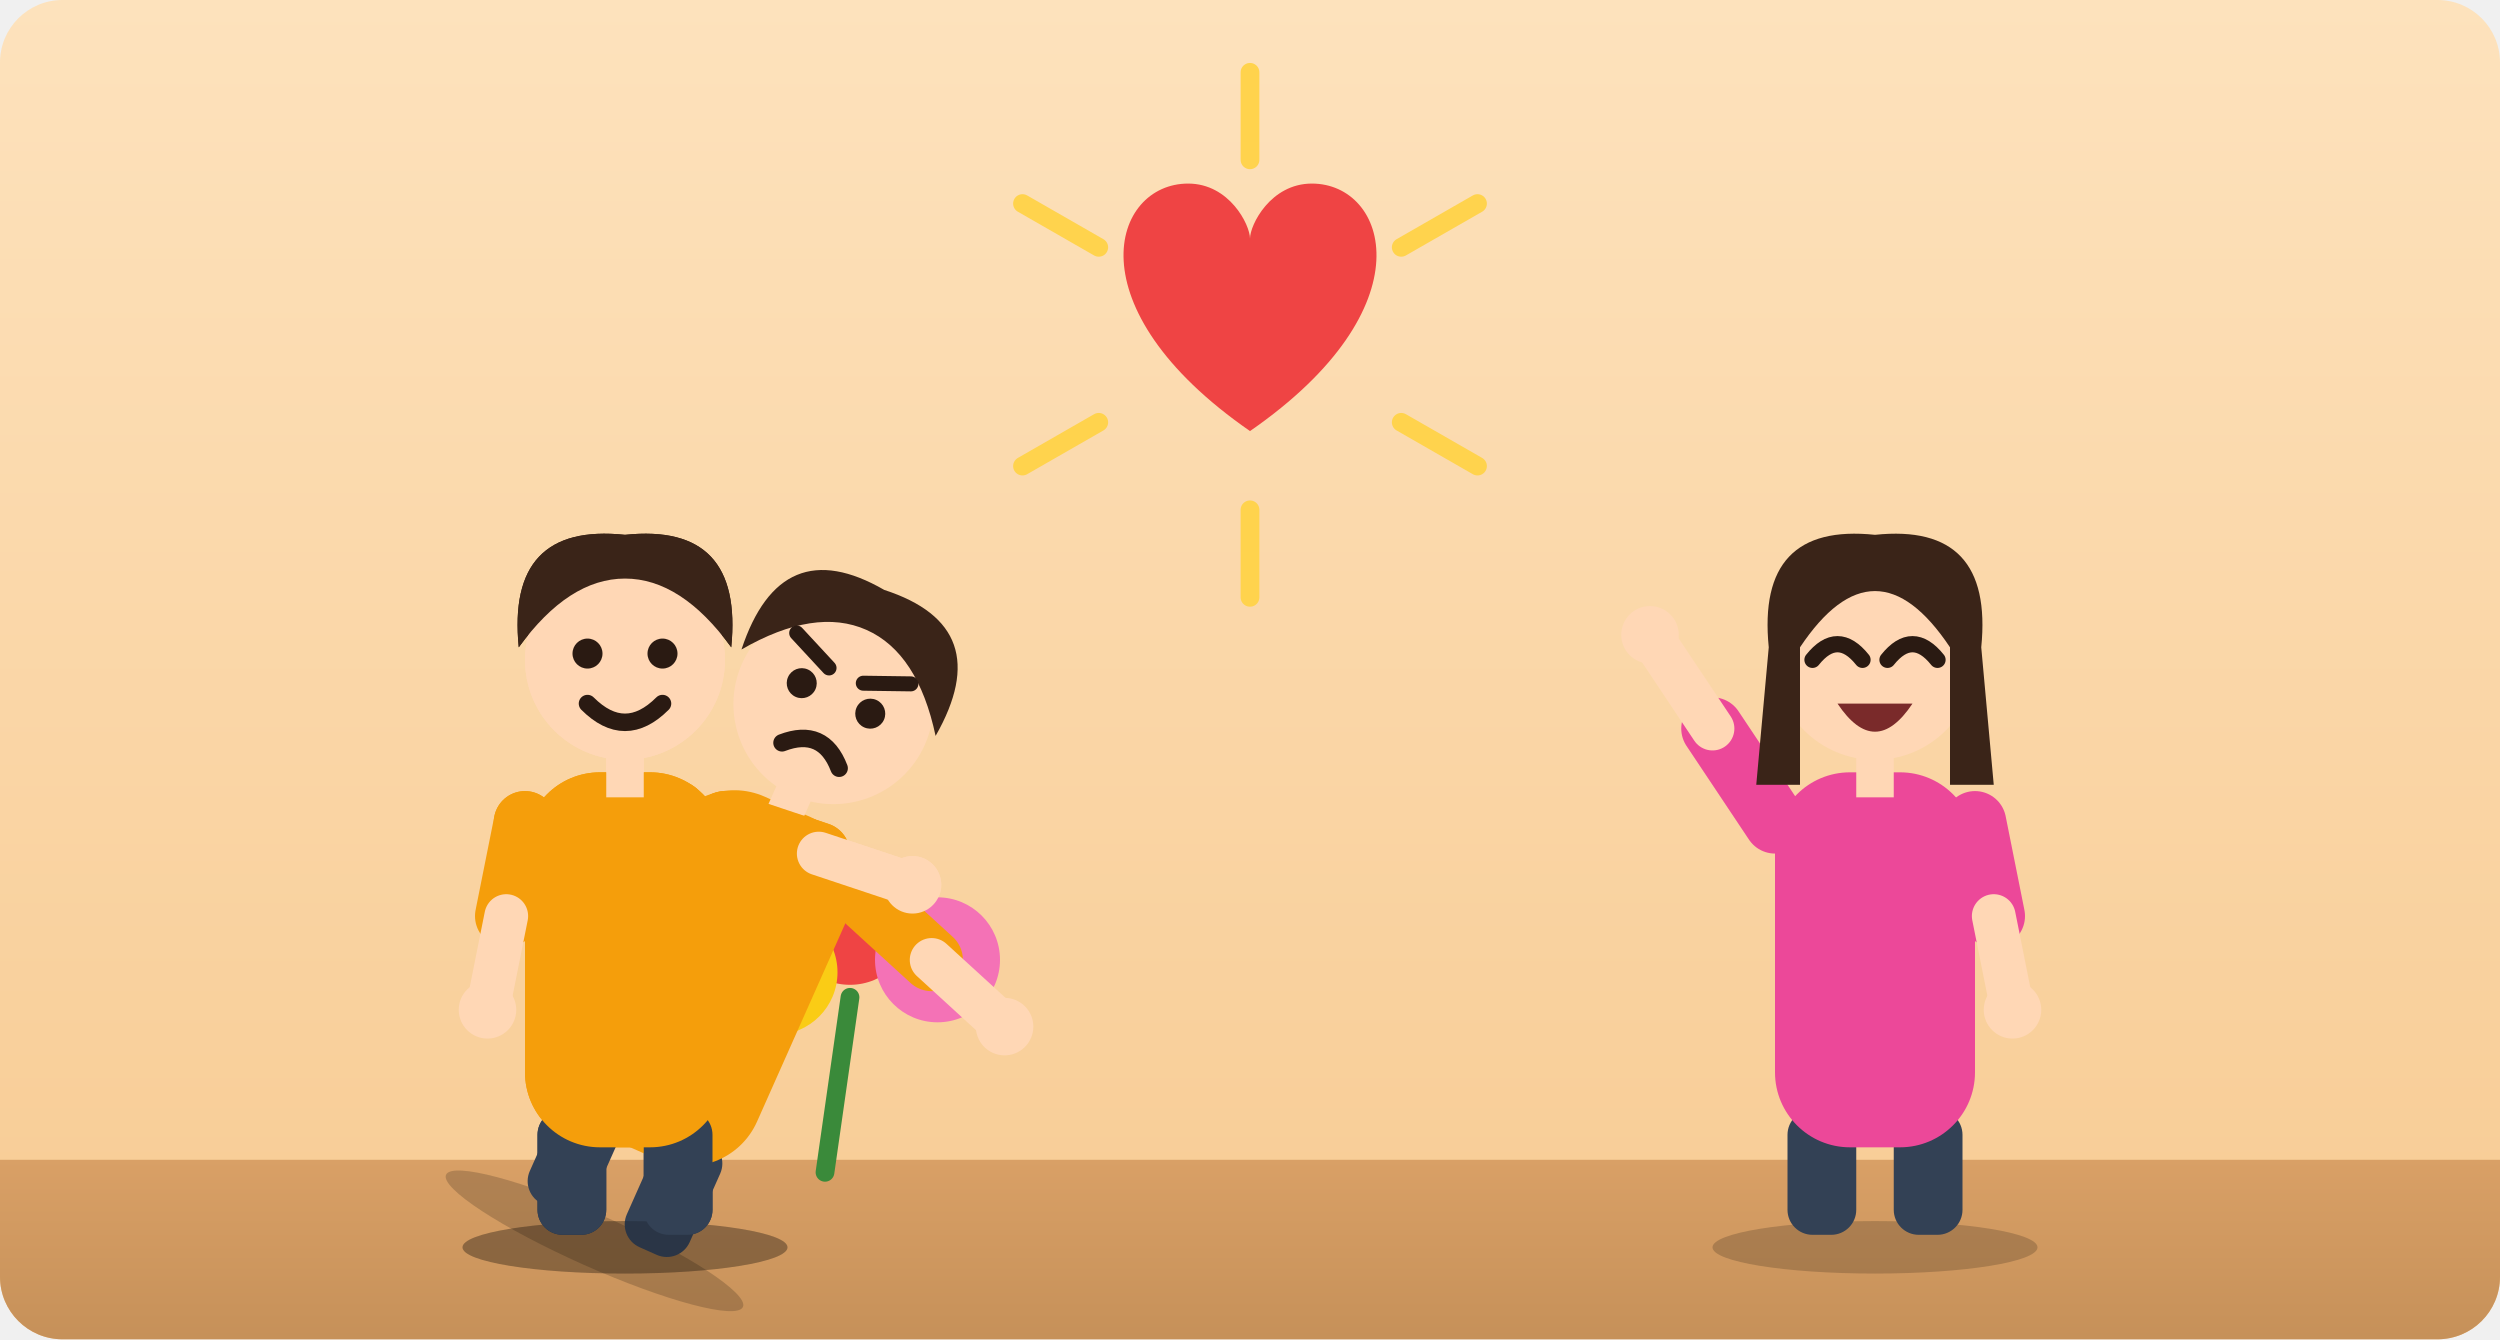
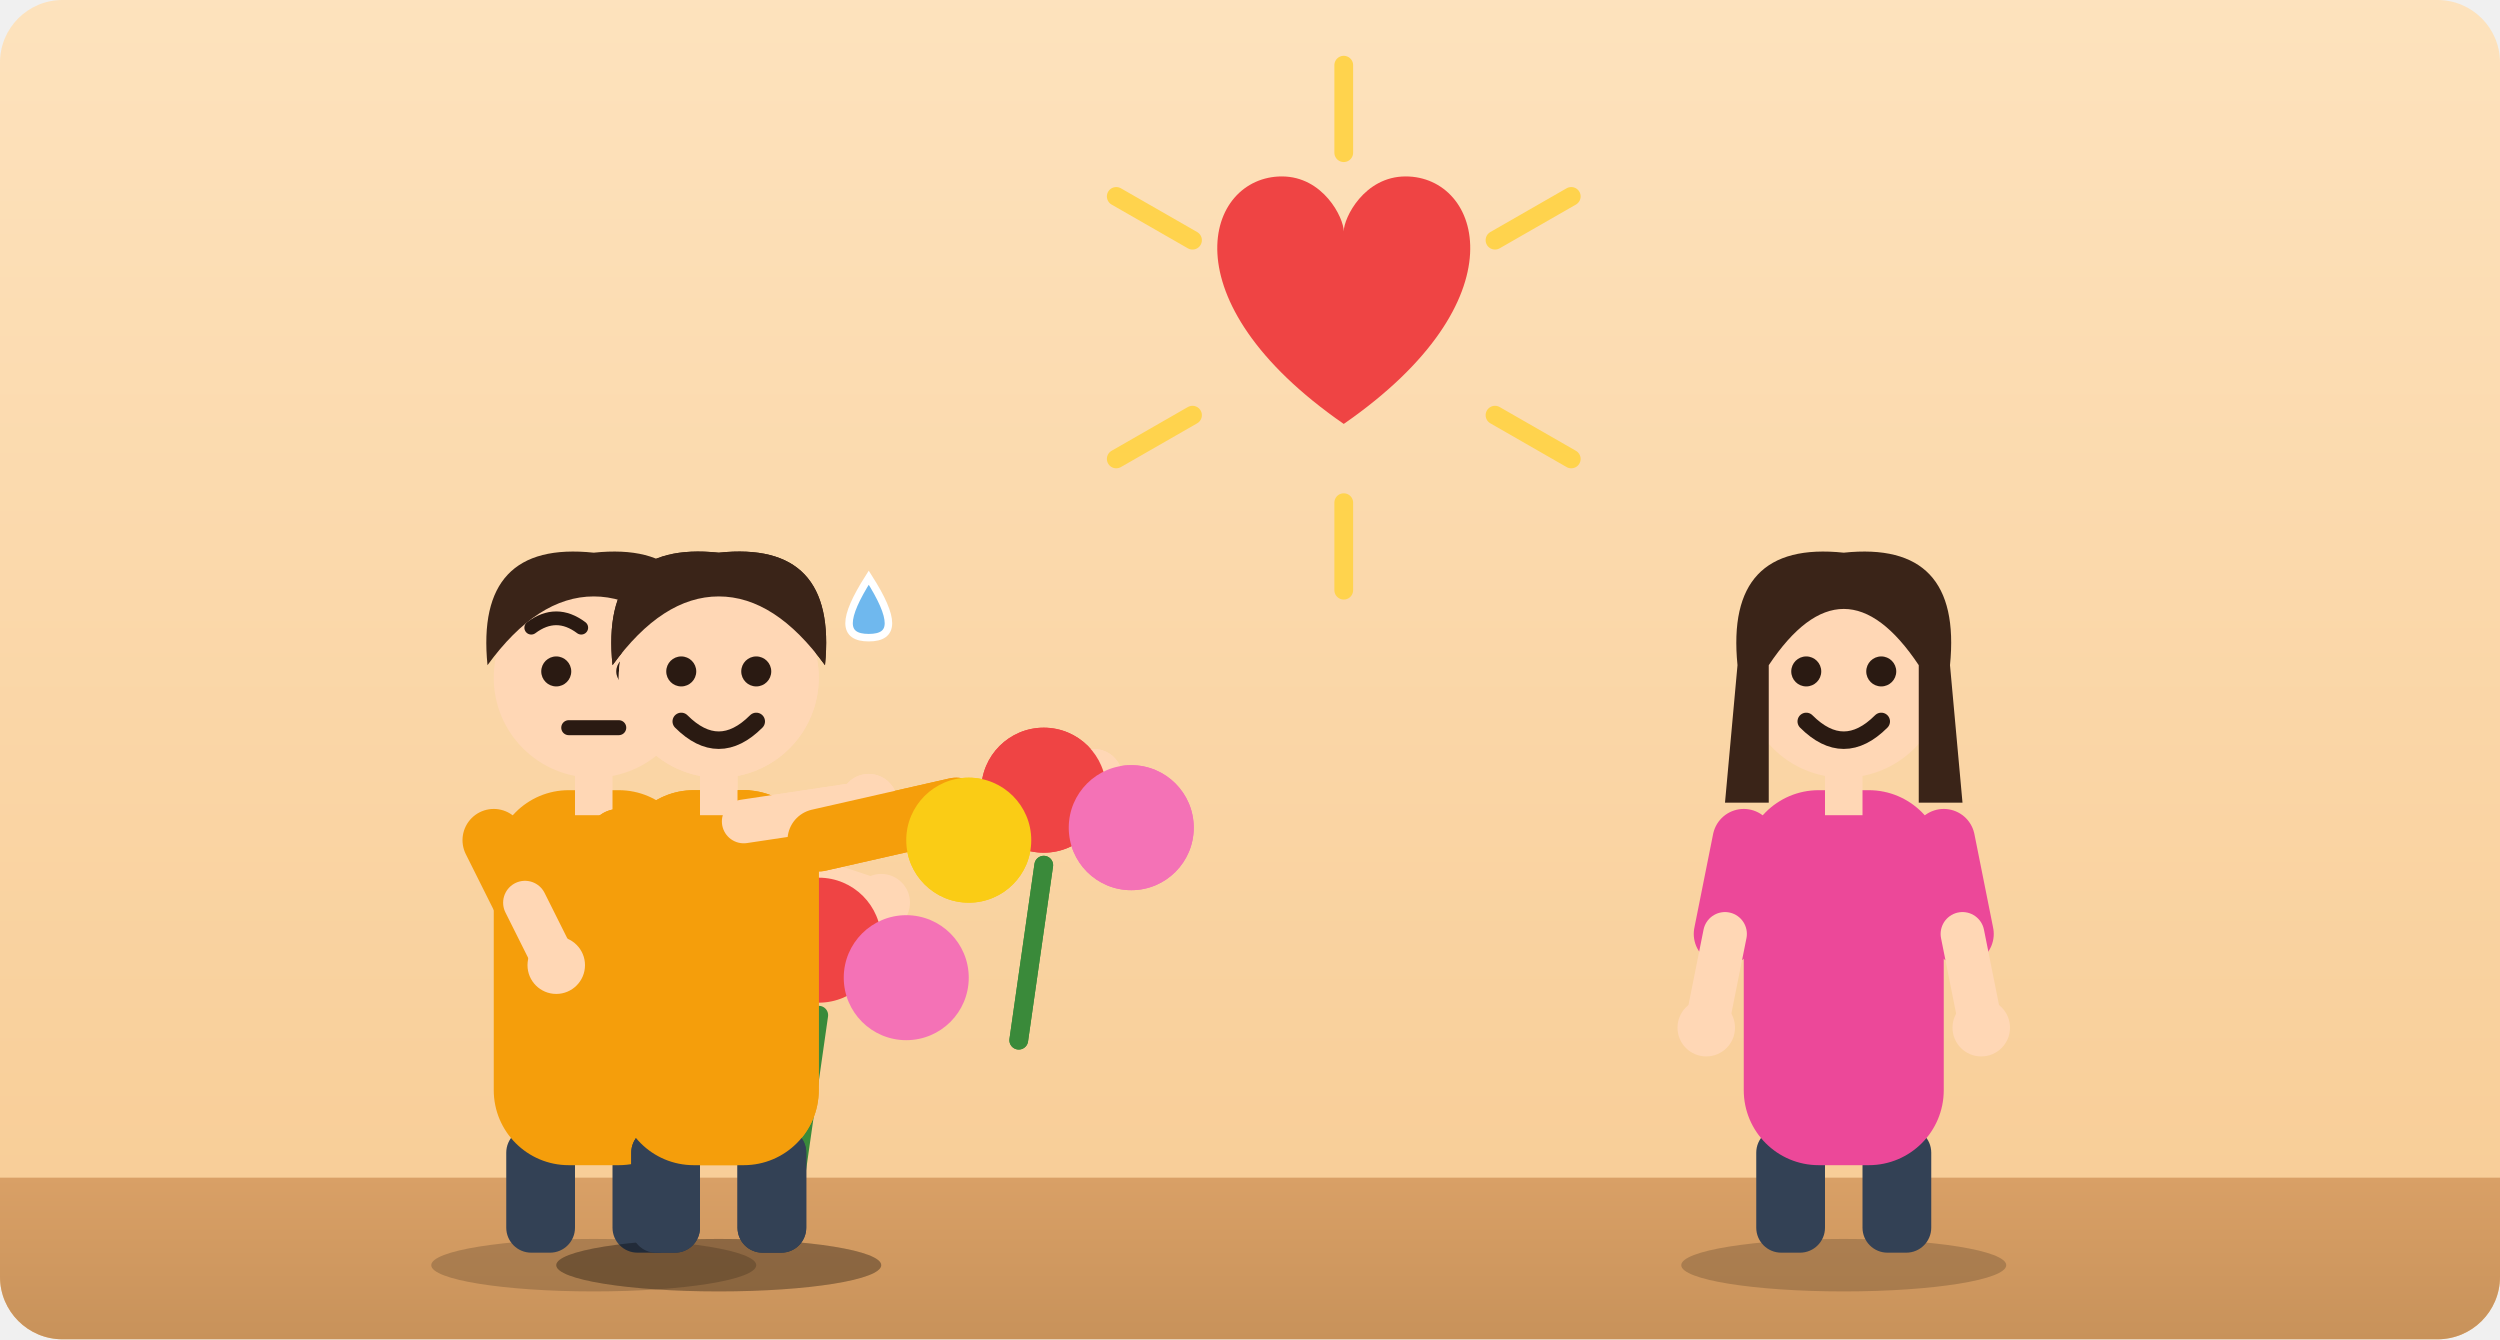
- <svg xmlns="http://www.w3.org/2000/svg" data-n="3" data-t="1" data-c="#f59e0b" viewBox="0 0 560 300" role="img" aria-label="꽃을 들고 허리 숙여 진심을 담아 사과하는 진지한 태도">
+ <svg xmlns="http://www.w3.org/2000/svg" data-n="3" data-t="1" data-c="#f59e0b" viewBox="0 0 560 300" role="img" aria-label="떨리는 마음으로 두 손에 꽃을 받쳐 내밀며 진심을 전하는 진지한 태도">
  <defs>
    <clipPath id="earnest_clip">
      <rect width="560" height="300" rx="14" />
    </clipPath>
    <linearGradient id="earnest_sky" x1="0" y1="0" x2="0" y2="1">
      <stop offset="0" stop-color="#ffe9c9" />
      <stop offset="1" stop-color="#f7c98f" />
    </linearGradient>
    <linearGradient id="earnest_gr" x1="0" y1="0" x2="0" y2="1">
      <stop offset="0" stop-color="#d9a066" />
      <stop offset="1" stop-color="#b98650" />
    </linearGradient>
  </defs>
  <g clip-path="url(#earnest_clip)">
-     <g transform="translate(-140 -93) scale(1.4)">
+     <g transform="translate(-147 -89) scale(1.4)">
      <rect width="560" height="300" fill="url(#earnest_sky)" />
      <rect x="0" y="252" width="560" height="48" fill="url(#earnest_gr)" />
-       <g class="vs up" data-s="1" data-e="2">
-         <g class="vs" data-s="1" data-e="1">
-           <g transform="translate(200 254)">
-             <ellipse cx="0" cy="12" rx="26" ry="4.2" fill="#000" fill-opacity="0.18" />
-             <rect x="-14" y="-10" width="11" height="20" rx="4" fill="#334155" />
-             <rect x="3" y="-10" width="11" height="20" rx="4" fill="#334155" />
-             <rect x="-16" y="-64" width="32" height="60" rx="12" fill="#f59e0b" />
-             <path d="M-16 -56L-11 -46" fill="none" stroke="#f59e0b" stroke-width="10" stroke-linecap="round" stroke-linejoin="round" />
-             <path d="M-11 -46L-6 -36" fill="none" stroke="#ffd7b5" stroke-width="7" stroke-linecap="round" stroke-linejoin="round" />
-             <circle cx="-6" cy="-36" r="4.6" fill="#ffd7b5" />
-             <path d="M16 -56L31 -51" fill="none" stroke="#f59e0b" stroke-width="10" stroke-linecap="round" stroke-linejoin="round" />
-             <path d="M31 -51L46 -46" fill="none" stroke="#ffd7b5" stroke-width="7" stroke-linecap="round" stroke-linejoin="round" />
-             <circle cx="46" cy="-46" r="4.6" fill="#ffd7b5" />
-             <rect x="-3" y="-68" width="6" height="8" fill="#ffd7b5" />
-             <circle cx="0" cy="-82" r="16" fill="#ffd7b5" />
-             <path d="M-17 -84Q-19 -104 0 -102Q19 -104 17 -84Q9 -95 0 -95Q-9 -95 -17 -84Z" fill="#3a2418" />
-             <circle cx="-6" cy="-83" r="2.4" fill="#2a1a12" />
-             <circle cx="6" cy="-83" r="2.4" fill="#2a1a12" />
-             <path d="M-10 -90L-3 -87M10 -90L3 -87" fill="none" stroke="#2a1a12" stroke-width="2.4" stroke-linecap="round" stroke-linejoin="round" />
-             <path d="M-5 -73Q0 -78 5 -73" fill="none" stroke="#2a1a12" stroke-width="2.8" stroke-linecap="round" stroke-linejoin="round" />
-           </g>
-         </g>
-         <g transform="translate(236 214)">
-           <circle cx="0" cy="0" r="10" fill="#ef4444" />
-           <circle cx="14" cy="6" r="10" fill="#f472b6" />
-           <circle cx="-12" cy="8" r="10" fill="#facc15" />
-           <path d="M0 12L-4 40" fill="none" stroke="#3a8a3a" stroke-width="3" stroke-linecap="round" stroke-linejoin="round" />
-         </g>
-       </g>
-       <g class="vs" data-s="2" data-e="2">
-         <g transform="translate(200 254) rotate(24 0 0)">
+       <g class="vs up" data-s="1" data-e="1">
+         <g transform="translate(200 254)">
          <ellipse cx="0" cy="12" rx="26" ry="4.2" fill="#000" fill-opacity="0.18" />
          <rect x="-14" y="-10" width="11" height="20" rx="4" fill="#334155" />
          <rect x="3" y="-10" width="11" height="20" rx="4" fill="#334155" />
          <rect x="-16" y="-64" width="32" height="60" rx="12" fill="#f59e0b" />
          <path d="M-16 -56L-11 -46" fill="none" stroke="#f59e0b" stroke-width="10" stroke-linecap="round" stroke-linejoin="round" />
          <path d="M-11 -46L-6 -36" fill="none" stroke="#ffd7b5" stroke-width="7" stroke-linecap="round" stroke-linejoin="round" />
          <circle cx="-6" cy="-36" r="4.6" fill="#ffd7b5" />
          <path d="M16 -56L31 -51" fill="none" stroke="#f59e0b" stroke-width="10" stroke-linecap="round" stroke-linejoin="round" />
          <path d="M31 -51L46 -46" fill="none" stroke="#ffd7b5" stroke-width="7" stroke-linecap="round" stroke-linejoin="round" />
          <circle cx="46" cy="-46" r="4.6" fill="#ffd7b5" />
          <rect x="-3" y="-68" width="6" height="8" fill="#ffd7b5" />
          <circle cx="0" cy="-82" r="16" fill="#ffd7b5" />
          <path d="M-17 -84Q-19 -104 0 -102Q19 -104 17 -84Q9 -95 0 -95Q-9 -95 -17 -84Z" fill="#3a2418" />
          <circle cx="-6" cy="-83" r="2.4" fill="#2a1a12" />
          <circle cx="6" cy="-83" r="2.4" fill="#2a1a12" />
-           <path d="M-10 -90L-3 -87M10 -90L3 -87" fill="none" stroke="#2a1a12" stroke-width="2.4" stroke-linecap="round" stroke-linejoin="round" />
-           <path d="M-5 -73Q0 -78 5 -73" fill="none" stroke="#2a1a12" stroke-width="2.8" stroke-linecap="round" stroke-linejoin="round" />
+           <path d="M-10 -90Q-6 -93 -2 -90" fill="none" stroke="#2a1a12" stroke-width="2.2" stroke-linecap="round" stroke-linejoin="round" />
+           <path d="M-4 -74H4" fill="none" stroke="#2a1a12" stroke-width="2.4" stroke-linecap="round" stroke-linejoin="round" />
        </g>
+         <g transform="translate(236 214)">
+           <circle cx="0" cy="0" r="10" fill="#ef4444" />
+           <circle cx="14" cy="6" r="10" fill="#f472b6" />
+           <circle cx="-12" cy="8" r="10" fill="#facc15" />
+           <path d="M0 12L-4 40" fill="none" stroke="#3a8a3a" stroke-width="3" stroke-linecap="round" stroke-linejoin="round" />
+         </g>
+         <path d="M222 160c-4.2 6.6 -4.2 9.6 0 9.6c4.2 0 4.2 -3 0 -9.6Z" fill="#6fb8ee" stroke="#fff" stroke-width="1.2" />
      </g>
-       <g class="vs up" data-s="3">
+       <g class="vs up" data-s="2">
        <g transform="translate(400 254)">
          <ellipse cx="0" cy="12" rx="26" ry="4.2" fill="#000" fill-opacity="0.18" />
          <rect x="-14" y="-10" width="11" height="20" rx="4" fill="#334155" />
          <rect x="3" y="-10" width="11" height="20" rx="4" fill="#334155" />
          <rect x="-16" y="-64" width="32" height="60" rx="12" fill="#ec4899" />
-           <path d="M-16 -56L-26 -71" fill="none" stroke="#ec4899" stroke-width="10" stroke-linecap="round" stroke-linejoin="round" />
-           <path d="M-26 -71L-36 -86" fill="none" stroke="#ffd7b5" stroke-width="7" stroke-linecap="round" stroke-linejoin="round" />
-           <circle cx="-36" cy="-86" r="4.6" fill="#ffd7b5" />
+           <path d="M-16 -56L-19 -41" fill="none" stroke="#ec4899" stroke-width="10" stroke-linecap="round" stroke-linejoin="round" />
+           <path d="M-19 -41L-22 -26" fill="none" stroke="#ffd7b5" stroke-width="7" stroke-linecap="round" stroke-linejoin="round" />
+           <circle cx="-22" cy="-26" r="4.6" fill="#ffd7b5" />
          <path d="M16 -56L19 -41" fill="none" stroke="#ec4899" stroke-width="10" stroke-linecap="round" stroke-linejoin="round" />
          <path d="M19 -41L22 -26" fill="none" stroke="#ffd7b5" stroke-width="7" stroke-linecap="round" stroke-linejoin="round" />
          <circle cx="22" cy="-26" r="4.6" fill="#ffd7b5" />
          <rect x="-3" y="-68" width="6" height="8" fill="#ffd7b5" />
          <circle cx="0" cy="-82" r="16" fill="#ffd7b5" />
          <path d="M-17 -84Q-19 -104 0 -102Q19 -104 17 -84L19 -62L12 -62L12 -84Q6 -93 0 -93Q-6 -93 -12 -84L-12 -62L-19 -62Z" fill="#3a2418" />
-           <path d="M-10 -82Q-6 -87 -2 -82M2 -82Q6 -87 10 -82" fill="none" stroke="#2a1a12" stroke-width="2.6" stroke-linecap="round" stroke-linejoin="round" />
-           <path d="M-6 -75Q0 -66 6 -75Z" fill="#7a2a2a" />
+           <circle cx="-6" cy="-83" r="2.4" fill="#2a1a12" />
+           <circle cx="6" cy="-83" r="2.4" fill="#2a1a12" />
+           <path d="M-6 -75Q0 -69 6 -75" fill="none" stroke="#2a1a12" stroke-width="2.8" stroke-linecap="round" stroke-linejoin="round" />
        </g>
-         <path transform="translate(300 120) scale(1.1)" d="M0 14C-26 -4 -20 -22 -9 -22C-3 -22 0 -16 0 -14C0 -16 3 -22 9 -22C20 -22 26 -4 0 14Z" fill="#ef4444" />
-         <path d="M300 92L300 78M324.2 106L336.4 99M324.2 134L336.4 141M300 148L300 162M275.8 134L263.6 141M275.8 106L263.6 99" fill="none" stroke="#ffd34d" stroke-width="3" stroke-linecap="round" stroke-linejoin="round" />
      </g>
-       <g class="vs" data-s="3">
-         <g transform="translate(200 254)">
+       <g class="vs" data-s="2" data-e="2">
+         <g transform="translate(220 254)">
          <ellipse cx="0" cy="12" rx="26" ry="4.2" fill="#000" fill-opacity="0.18" />
          <rect x="-14" y="-10" width="11" height="20" rx="4" fill="#334155" />
          <rect x="3" y="-10" width="11" height="20" rx="4" fill="#334155" />
          <rect x="-16" y="-64" width="32" height="60" rx="12" fill="#f59e0b" />
-           <path d="M-16 -56L-19 -41" fill="none" stroke="#f59e0b" stroke-width="10" stroke-linecap="round" stroke-linejoin="round" />
-           <path d="M-19 -41L-22 -26" fill="none" stroke="#ffd7b5" stroke-width="7" stroke-linecap="round" stroke-linejoin="round" />
-           <circle cx="-22" cy="-26" r="4.6" fill="#ffd7b5" />
-           <path d="M16 -56L31 -51" fill="none" stroke="#f59e0b" stroke-width="10" stroke-linecap="round" stroke-linejoin="round" />
-           <path d="M31 -51L46 -46" fill="none" stroke="#ffd7b5" stroke-width="7" stroke-linecap="round" stroke-linejoin="round" />
-           <circle cx="46" cy="-46" r="4.6" fill="#ffd7b5" />
+           <path d="M-16 -56L4 -59" fill="none" stroke="#f59e0b" stroke-width="10" stroke-linecap="round" stroke-linejoin="round" />
+           <path d="M4 -59L24 -62" fill="none" stroke="#ffd7b5" stroke-width="7" stroke-linecap="round" stroke-linejoin="round" />
+           <circle cx="24" cy="-62" r="4.6" fill="#ffd7b5" />
+           <path d="M16 -56L38 -61" fill="none" stroke="#f59e0b" stroke-width="10" stroke-linecap="round" stroke-linejoin="round" />
+           <path d="M38 -61L60 -66" fill="none" stroke="#ffd7b5" stroke-width="7" stroke-linecap="round" stroke-linejoin="round" />
+           <circle cx="60" cy="-66" r="4.6" fill="#ffd7b5" />
+           <rect x="-3" y="-68" width="6" height="8" fill="#ffd7b5" />
+           <circle cx="0" cy="-82" r="16" fill="#ffd7b5" />
+           <path d="M-17 -84Q-19 -104 0 -102Q19 -104 17 -84Q9 -95 0 -95Q-9 -95 -17 -84Z" fill="#3a2418" />
+           <circle cx="-6" cy="-83" r="2.4" fill="#2a1a12" />
+           <circle cx="6" cy="-83" r="2.4" fill="#2a1a12" />
+           <path d="M-5 -74H5" fill="none" stroke="#2a1a12" stroke-width="2.6" stroke-linecap="round" stroke-linejoin="round" />
+         </g>
+         <path d="M210 164L216 162M224 162L230 164" fill="none" stroke="#2a1a12" stroke-width="2.4" stroke-linecap="round" stroke-linejoin="round" />
+         <g transform="translate(272 190)">
+           <circle cx="0" cy="0" r="10" fill="#ef4444" />
+           <circle cx="14" cy="6" r="10" fill="#f472b6" />
+           <circle cx="-12" cy="8" r="10" fill="#facc15" />
+           <path d="M0 12L-4 40" fill="none" stroke="#3a8a3a" stroke-width="3" stroke-linecap="round" stroke-linejoin="round" />
+         </g>
+         <path d="M244 156c-4.2 6.6 -4.2 9.6 0 9.6c4.2 0 4.2 -3 0 -9.6Z" fill="#6fb8ee" stroke="#fff" stroke-width="1.2" />
+       </g>
+       <g class="vs pop" data-s="3">
+         <g transform="translate(220 254)">
+           <ellipse cx="0" cy="12" rx="26" ry="4.2" fill="#000" fill-opacity="0.18" />
+           <rect x="-14" y="-10" width="11" height="20" rx="4" fill="#334155" />
+           <rect x="3" y="-10" width="11" height="20" rx="4" fill="#334155" />
+           <rect x="-16" y="-64" width="32" height="60" rx="12" fill="#f59e0b" />
+           <path d="M-16 -56L4 -59" fill="none" stroke="#f59e0b" stroke-width="10" stroke-linecap="round" stroke-linejoin="round" />
+           <path d="M4 -59L24 -62" fill="none" stroke="#ffd7b5" stroke-width="7" stroke-linecap="round" stroke-linejoin="round" />
+           <circle cx="24" cy="-62" r="4.6" fill="#ffd7b5" />
+           <path d="M16 -56L38 -61" fill="none" stroke="#f59e0b" stroke-width="10" stroke-linecap="round" stroke-linejoin="round" />
+           <path d="M38 -61L60 -66" fill="none" stroke="#ffd7b5" stroke-width="7" stroke-linecap="round" stroke-linejoin="round" />
+           <circle cx="60" cy="-66" r="4.6" fill="#ffd7b5" />
          <rect x="-3" y="-68" width="6" height="8" fill="#ffd7b5" />
          <circle cx="0" cy="-82" r="16" fill="#ffd7b5" />
          <path d="M-17 -84Q-19 -104 0 -102Q19 -104 17 -84Q9 -95 0 -95Q-9 -95 -17 -84Z" fill="#3a2418" />
          <circle cx="-6" cy="-83" r="2.4" fill="#2a1a12" />
          <circle cx="6" cy="-83" r="2.4" fill="#2a1a12" />
          <path d="M-6 -75Q0 -69 6 -75" fill="none" stroke="#2a1a12" stroke-width="2.8" stroke-linecap="round" stroke-linejoin="round" />
        </g>
+         <g transform="translate(272 190)">
+           <circle cx="0" cy="0" r="10" fill="#ef4444" />
+           <circle cx="14" cy="6" r="10" fill="#f472b6" />
+           <circle cx="-12" cy="8" r="10" fill="#facc15" />
+           <path d="M0 12L-4 40" fill="none" stroke="#3a8a3a" stroke-width="3" stroke-linecap="round" stroke-linejoin="round" />
+         </g>
+         <path transform="translate(320 116) scale(1.1)" d="M0 14C-26 -4 -20 -22 -9 -22C-3 -22 0 -16 0 -14C0 -16 3 -22 9 -22C20 -22 26 -4 0 14Z" fill="#ef4444" />
+         <path d="M320 88L320 74M344.2 102L356.4 95M344.2 130L356.4 137M320 144L320 158M295.8 130L283.6 137M295.8 102L283.6 95" fill="none" stroke="#ffd34d" stroke-width="3" stroke-linecap="round" stroke-linejoin="round" />
      </g>
    </g>
  </g>
</svg>
